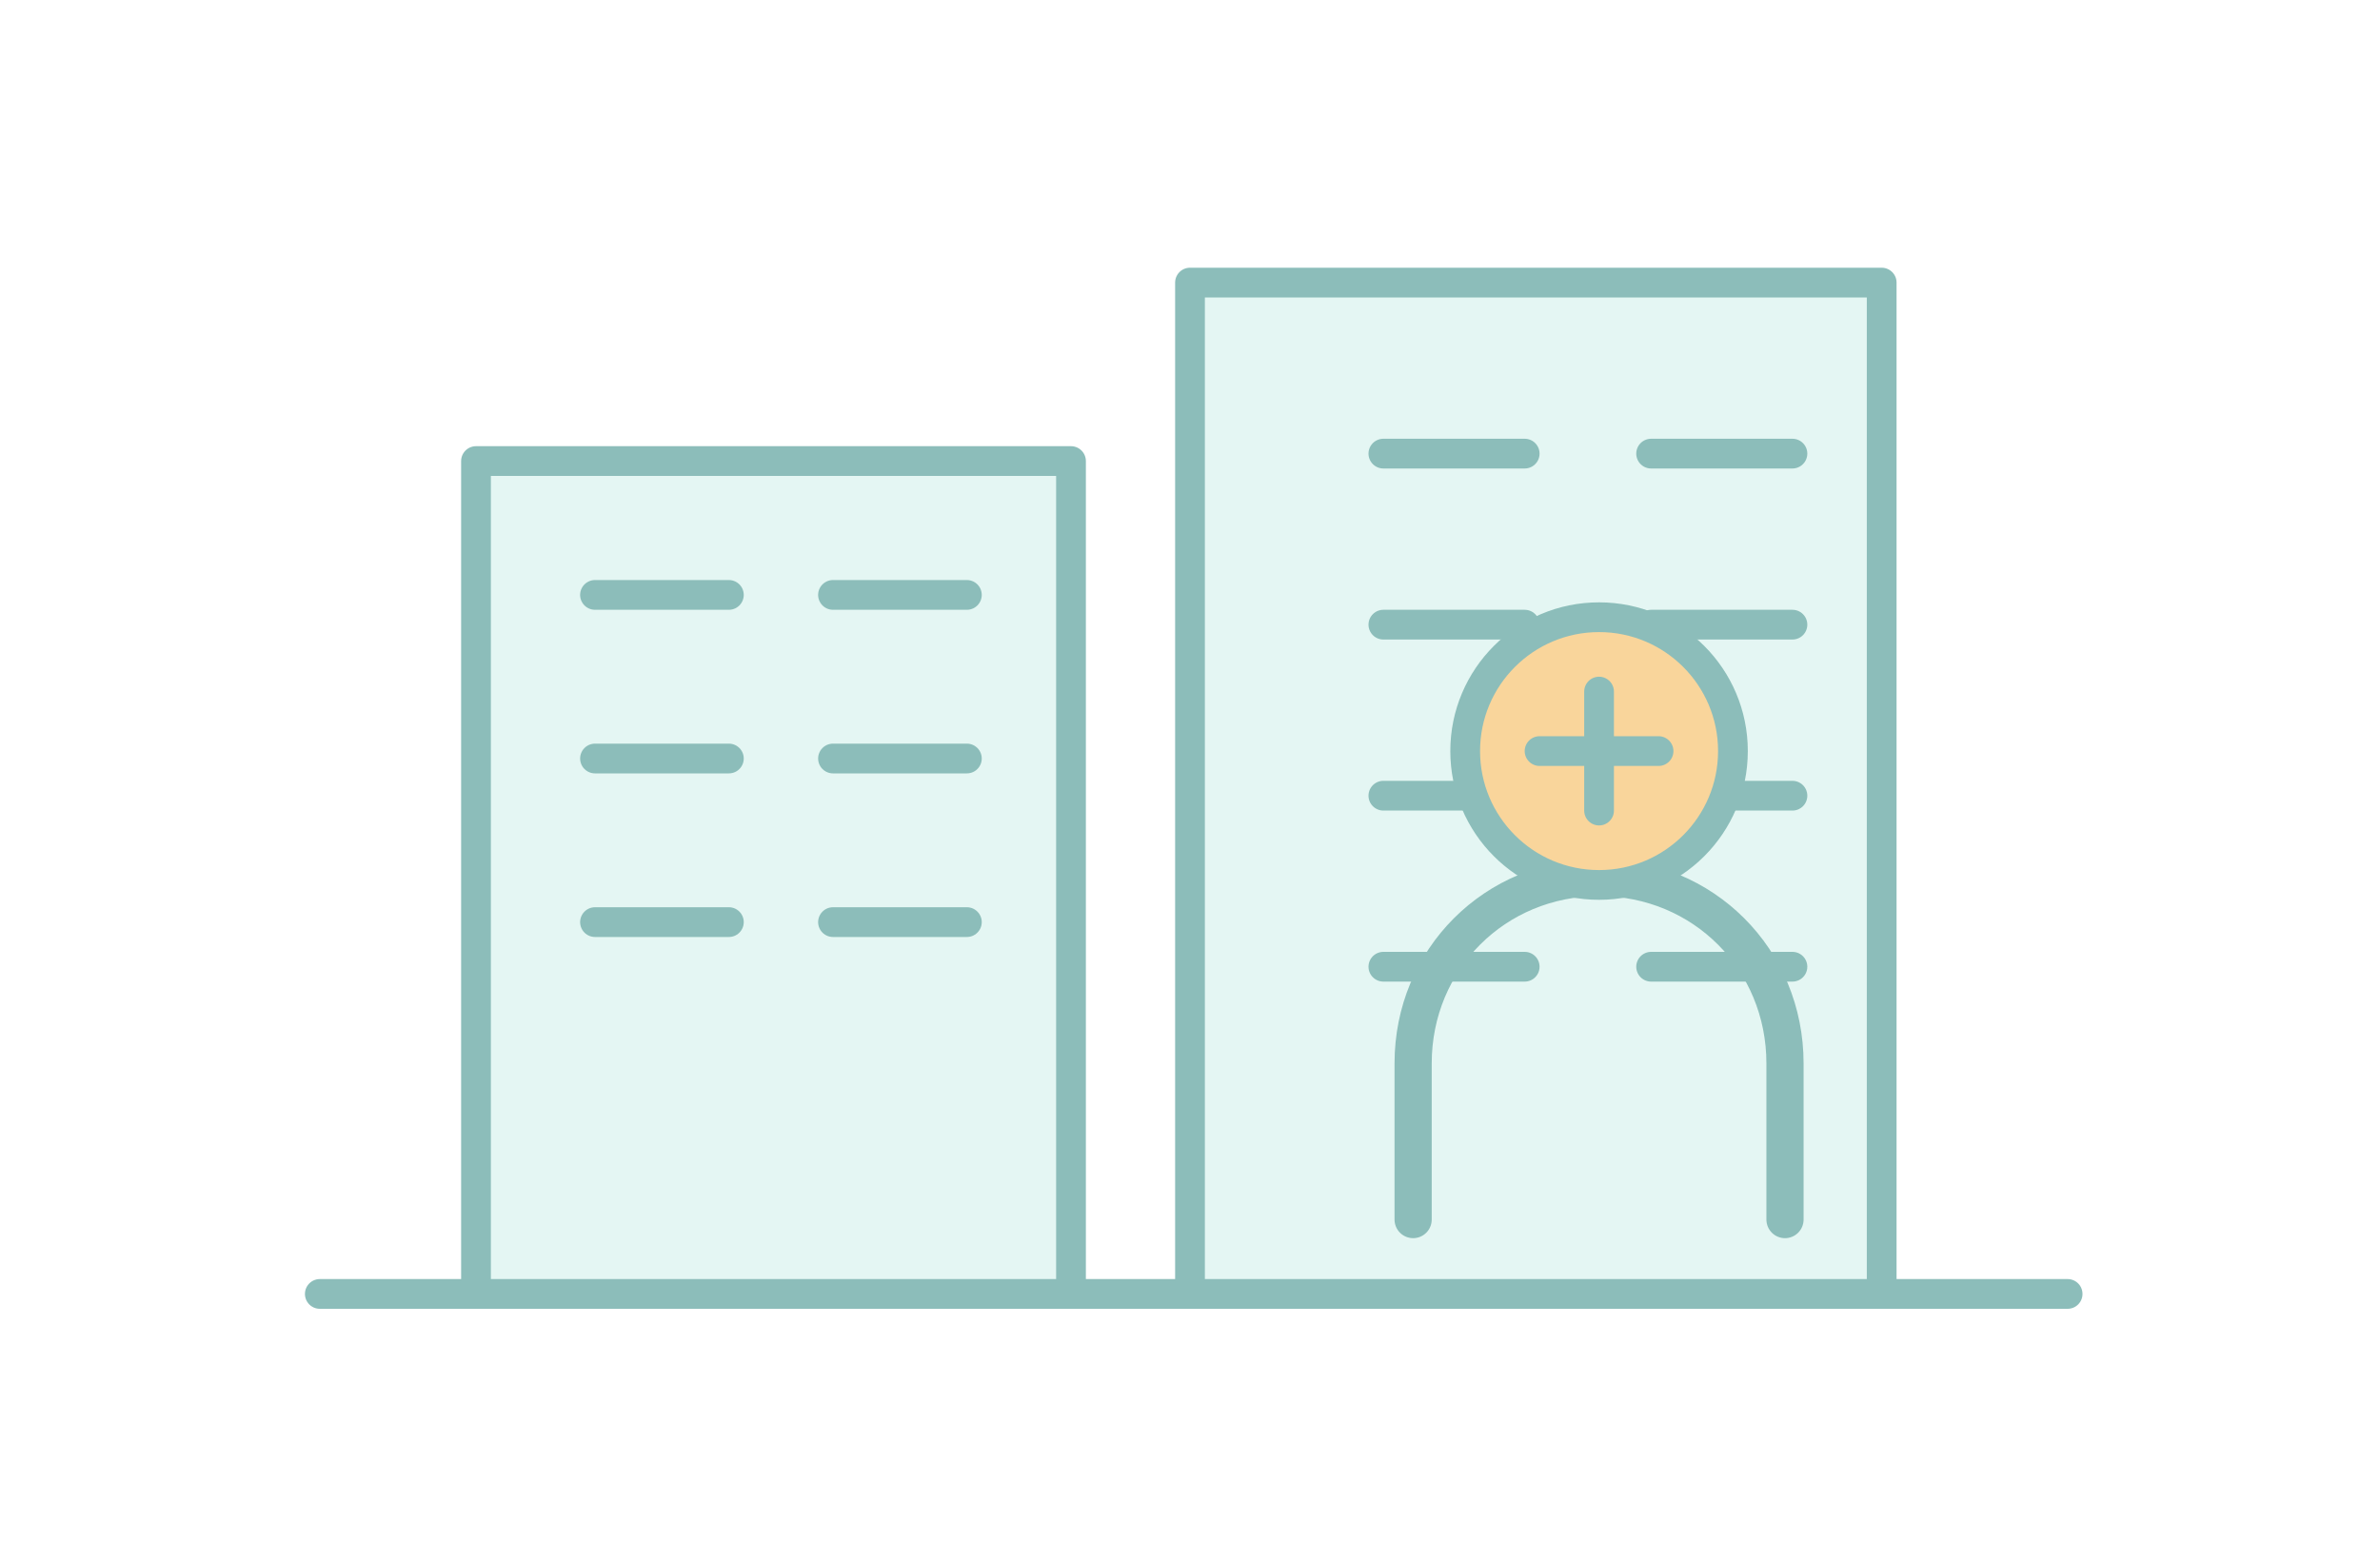
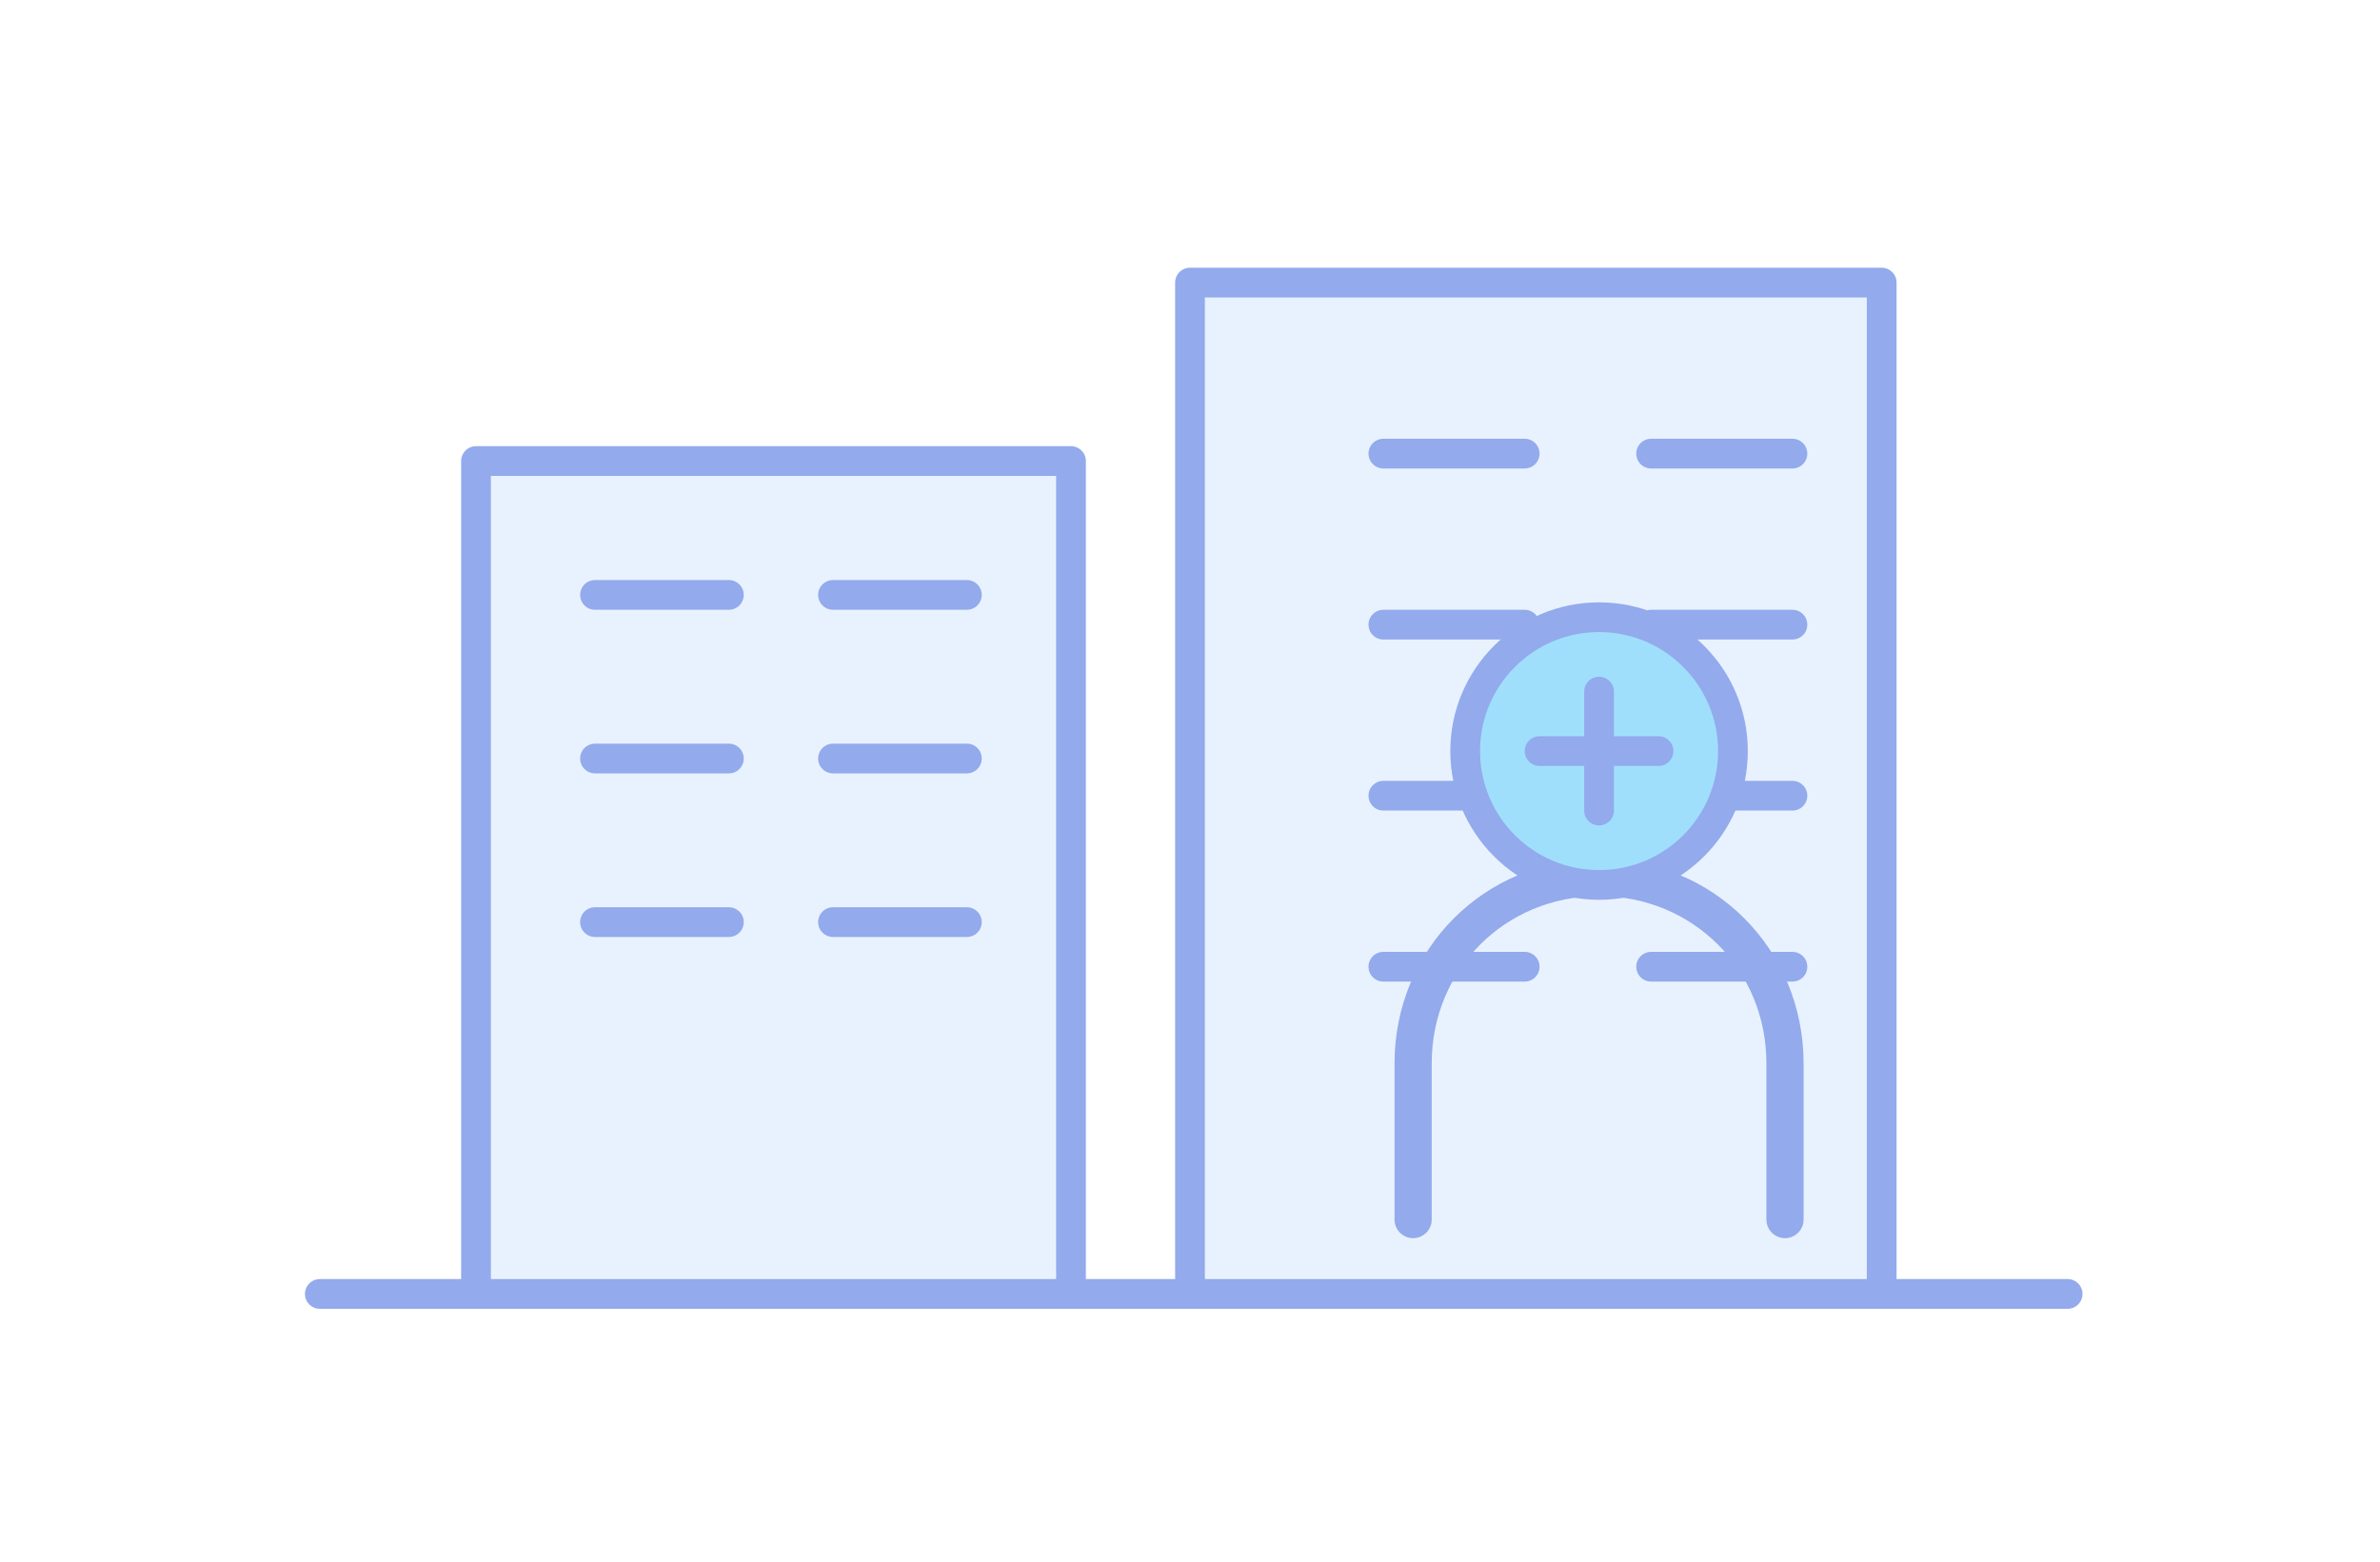
<svg xmlns="http://www.w3.org/2000/svg" viewBox="0 0 320 210" fill="none">
-   <g opacity=".48" stroke="#0F766E" stroke-linecap="round" stroke-linejoin="round">
-     <path d="M43 174h235M64 174V62h80v112m16 0V38h93v136" fill="#42BFA7" fill-opacity=".3" stroke-width="4" />
+   <g opacity=".48" stroke="#1D4ED8" stroke-linecap="round" stroke-linejoin="round">
+     <path d="M43 174h235M64 174V62h80v112m16 0V38h93v136" fill="#60A5FA" fill-opacity=".3" stroke-width="4" />
    <path d="M80 80h18m14 0h18M80 102h18m14 0h18m-50 22h18m14 0h18m56-63h19m17 0h19m-55 23h19m17 0h19m-55 23h19m17 0h19m-55 23h19m17 0h19" stroke-width="4" />
    <path d="M190 164v-21c0-14 11-25 25-25s25 11 25 25v21" stroke-width="5" />
-     <circle cx="215" cy="101" r="18" fill="#F3A72F" stroke-width="4" />
+     <circle cx="215" cy="101" r="18" fill="#38BDF8" stroke-width="4" />
    <path d="M207 101h16m-8-8v16" stroke-width="4" />
  </g>
</svg>
